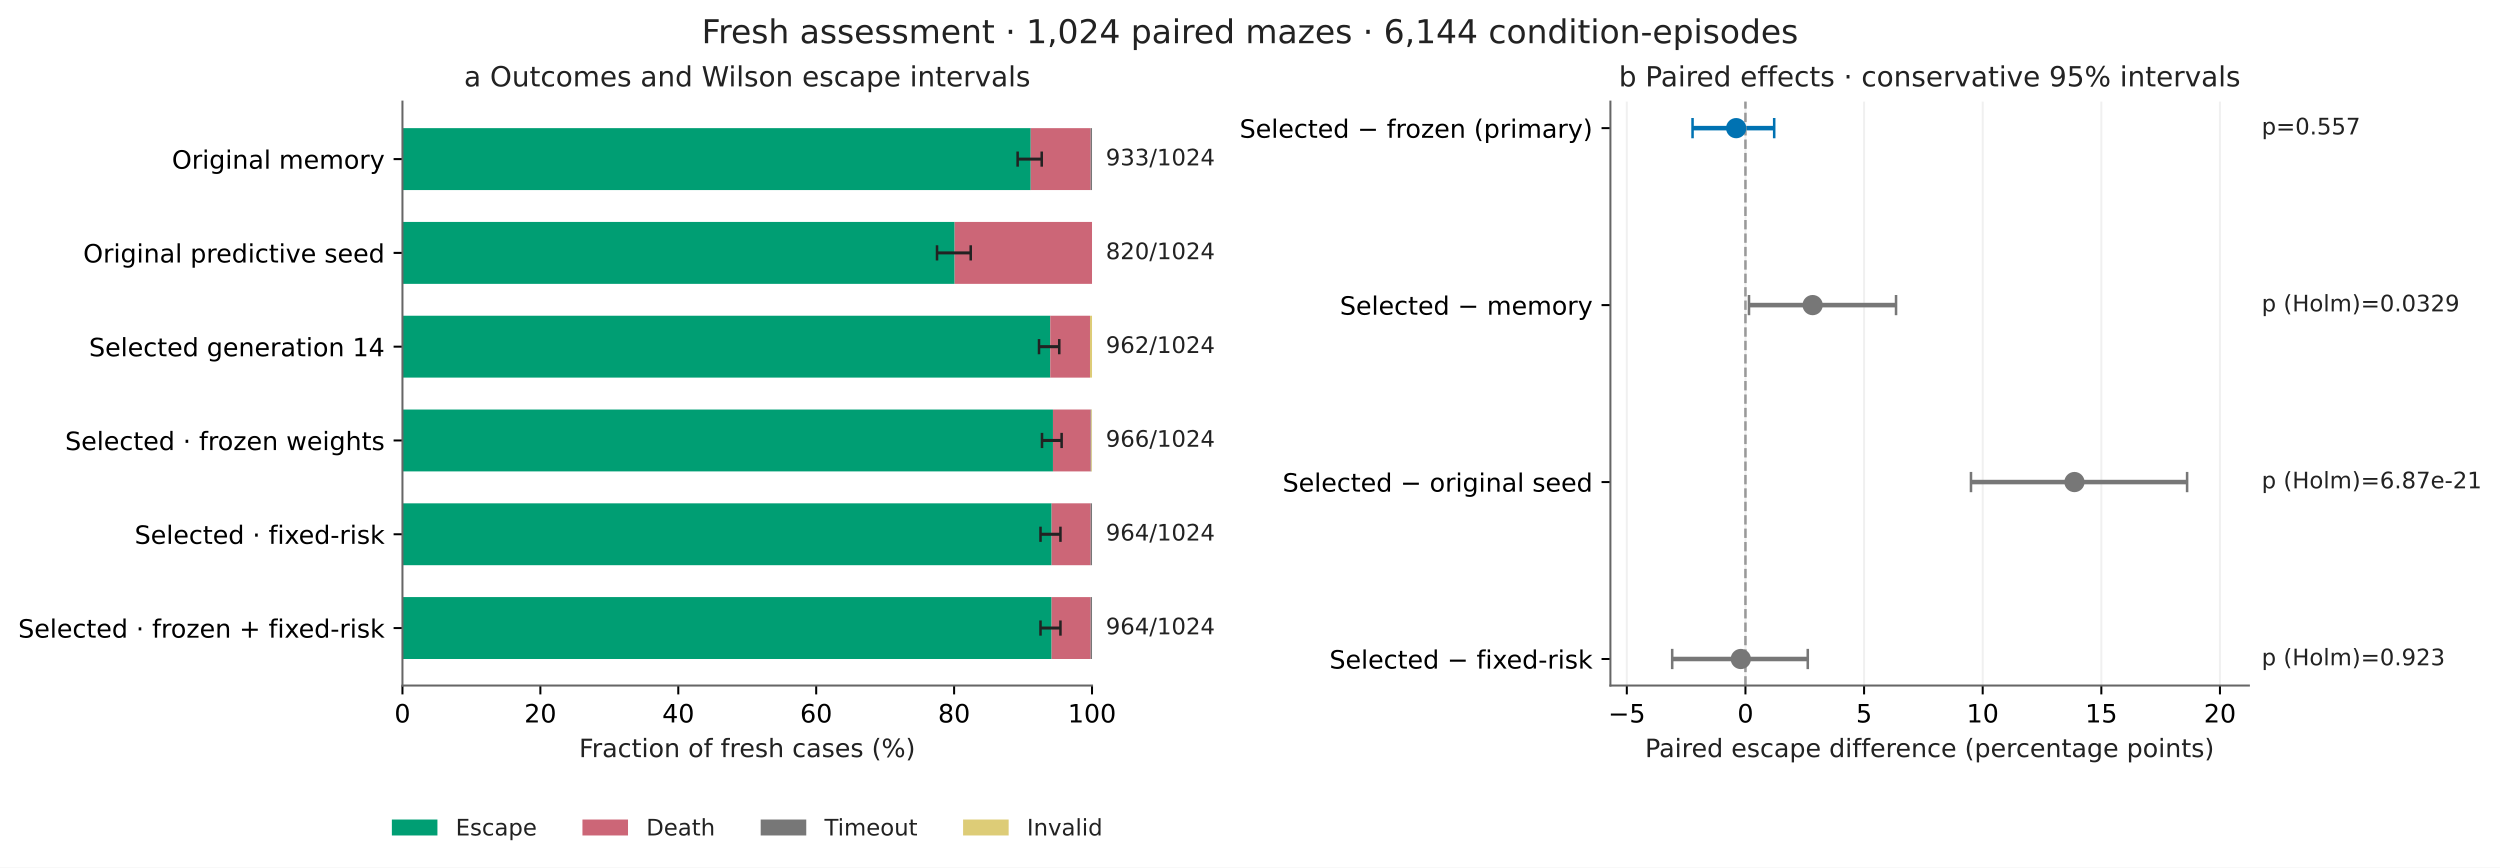
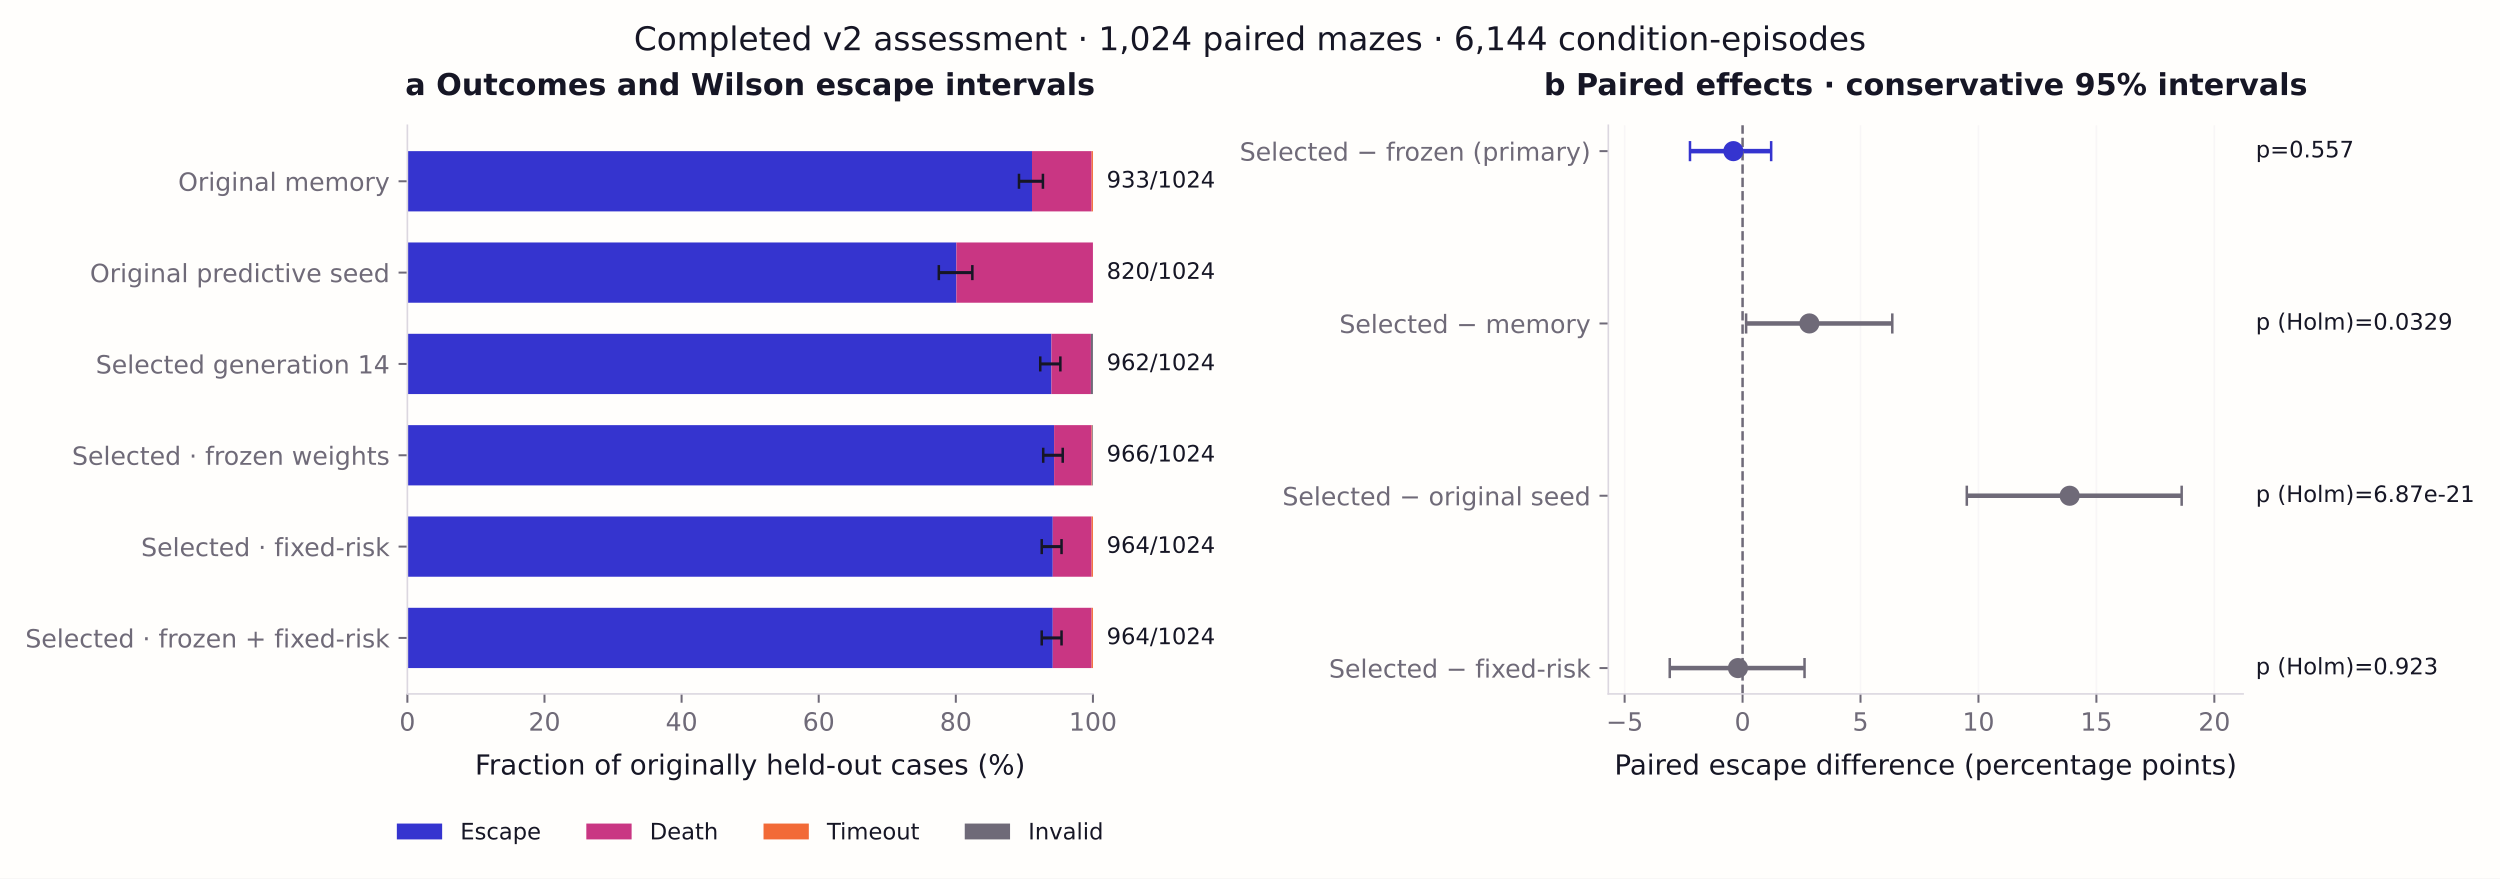
- <svg xmlns="http://www.w3.org/2000/svg" xmlns:xlink="http://www.w3.org/1999/xlink" width="987.632pt" height="342.729pt" viewBox="0 0 987.632 342.729" version="1.1">
+ <svg xmlns="http://www.w3.org/2000/svg" xmlns:xlink="http://www.w3.org/1999/xlink" width="993.392pt" height="349.097pt" viewBox="0 0 993.392 349.097" version="1.1">
  <defs>
    <style type="text/css">*{stroke-linejoin: round; stroke-linecap: butt}</style>
  </defs>
  <g id="figure_1">
    <g id="patch_1">
-       <path d="M 0 342.729 L 987.632 342.729 L 987.632 0 L 0 0 z " style="fill: #ffffff" />
+       <path d="M 0 349.097 L 993.392 349.097 L 993.392 0 L 0 0 z " style="fill: #fffefc" />
    </g>
    <g id="axes_1">
      <g id="patch_2">
-         <path d="M 158.991 270.824 L 431.404 270.824 L 431.404 40.14 L 158.991 40.14 z " style="fill: #ffffff" />
+         <path d="M 161.871 275.732 L 434.284 275.732 L 434.284 49.78 L 161.871 49.78 z " style="fill: #fffefc" />
      </g>
      <g id="patch_3">
-         <path d="M 158.991 50.626 L 407.196 50.626 L 407.196 75.08 L 158.991 75.08 z " clip-path="url(#p1b645deef9)" style="fill: #009e73" />
+         <path d="M 161.871 60.051 L 410.076 60.051 L 410.076 84.003 L 161.871 84.003 z " clip-path="url(#pec96917f5f)" style="fill: #3534cf" />
      </g>
      <g id="patch_4">
-         <path d="M 158.991 87.678 L 377.134 87.678 L 377.134 112.132 L 158.991 112.132 z " clip-path="url(#p1b645deef9)" style="fill: #009e73" />
+         <path d="M 161.871 96.342 L 380.014 96.342 L 380.014 120.295 L 161.871 120.295 z " clip-path="url(#pec96917f5f)" style="fill: #3534cf" />
      </g>
      <g id="patch_5">
-         <path d="M 158.991 124.729 L 414.911 124.729 L 414.911 149.183 L 158.991 149.183 z " clip-path="url(#p1b645deef9)" style="fill: #009e73" />
+         <path d="M 161.871 132.634 L 417.791 132.634 L 417.791 156.586 L 161.871 156.586 z " clip-path="url(#pec96917f5f)" style="fill: #3534cf" />
      </g>
      <g id="patch_6">
-         <path d="M 158.991 161.781 L 415.975 161.781 L 415.975 186.235 L 158.991 186.235 z " clip-path="url(#p1b645deef9)" style="fill: #009e73" />
+         <path d="M 161.871 168.926 L 418.855 168.926 L 418.855 192.878 L 161.871 192.878 z " clip-path="url(#pec96917f5f)" style="fill: #3534cf" />
      </g>
      <g id="patch_7">
-         <path d="M 158.991 198.833 L 415.443 198.833 L 415.443 223.287 L 158.991 223.287 z " clip-path="url(#p1b645deef9)" style="fill: #009e73" />
+         <path d="M 161.871 205.217 L 418.323 205.217 L 418.323 229.17 L 161.871 229.17 z " clip-path="url(#pec96917f5f)" style="fill: #3534cf" />
      </g>
      <g id="patch_8">
-         <path d="M 158.991 235.884 L 415.443 235.884 L 415.443 260.338 L 158.991 260.338 z " clip-path="url(#p1b645deef9)" style="fill: #009e73" />
+         <path d="M 161.871 241.509 L 418.323 241.509 L 418.323 265.461 L 161.871 265.461 z " clip-path="url(#pec96917f5f)" style="fill: #3534cf" />
      </g>
      <g id="patch_9">
-         <path d="M 407.196 50.626 L 430.872 50.626 L 430.872 75.08 L 407.196 75.08 z " clip-path="url(#p1b645deef9)" style="fill: #cc6677" />
+         <path d="M 410.076 60.051 L 433.752 60.051 L 433.752 84.003 L 410.076 84.003 z " clip-path="url(#pec96917f5f)" style="fill: #c93683" />
      </g>
      <g id="patch_10">
-         <path d="M 377.134 87.678 L 431.404 87.678 L 431.404 112.132 L 377.134 112.132 z " clip-path="url(#p1b645deef9)" style="fill: #cc6677" />
+         <path d="M 380.014 96.342 L 434.284 96.342 L 434.284 120.295 L 380.014 120.295 z " clip-path="url(#pec96917f5f)" style="fill: #c93683" />
      </g>
      <g id="patch_11">
-         <path d="M 414.911 124.729 L 430.606 124.729 L 430.606 149.183 L 414.911 149.183 z " clip-path="url(#p1b645deef9)" style="fill: #cc6677" />
+         <path d="M 417.791 132.634 L 433.486 132.634 L 433.486 156.586 L 417.791 156.586 z " clip-path="url(#pec96917f5f)" style="fill: #c93683" />
      </g>
      <g id="patch_12">
-         <path d="M 415.975 161.781 L 430.872 161.781 L 430.872 186.235 L 415.975 186.235 z " clip-path="url(#p1b645deef9)" style="fill: #cc6677" />
+         <path d="M 418.855 168.926 L 433.752 168.926 L 433.752 192.878 L 418.855 192.878 z " clip-path="url(#pec96917f5f)" style="fill: #c93683" />
      </g>
      <g id="patch_13">
-         <path d="M 415.443 198.833 L 430.872 198.833 L 430.872 223.287 L 415.443 223.287 z " clip-path="url(#p1b645deef9)" style="fill: #cc6677" />
+         <path d="M 418.323 205.217 L 433.752 205.217 L 433.752 229.17 L 418.323 229.17 z " clip-path="url(#pec96917f5f)" style="fill: #c93683" />
      </g>
      <g id="patch_14">
-         <path d="M 415.443 235.884 L 430.872 235.884 L 430.872 260.338 L 415.443 260.338 z " clip-path="url(#p1b645deef9)" style="fill: #cc6677" />
+         <path d="M 418.323 241.509 L 433.752 241.509 L 433.752 265.461 L 418.323 265.461 z " clip-path="url(#pec96917f5f)" style="fill: #c93683" />
      </g>
      <g id="patch_15">
-         <path d="M 430.872 50.626 L 431.404 50.626 L 431.404 75.08 L 430.872 75.08 z " clip-path="url(#p1b645deef9)" style="fill: #777777" />
+         <path d="M 433.752 60.051 L 434.284 60.051 L 434.284 84.003 L 433.752 84.003 z " clip-path="url(#pec96917f5f)" style="fill: #f26a37" />
      </g>
      <g id="patch_16">
-         <path d="M 431.404 87.678 L 431.404 87.678 L 431.404 112.132 L 431.404 112.132 z " clip-path="url(#p1b645deef9)" style="fill: #777777" />
+         <path d="M 434.284 96.342 L 434.284 96.342 L 434.284 120.295 L 434.284 120.295 z " clip-path="url(#pec96917f5f)" style="fill: #f26a37" />
      </g>
      <g id="patch_17">
-         <path d="M 430.606 124.729 L 430.606 124.729 L 430.606 149.183 L 430.606 149.183 z " clip-path="url(#p1b645deef9)" style="fill: #777777" />
+         <path d="M 433.486 132.634 L 433.486 132.634 L 433.486 156.586 L 433.486 156.586 z " clip-path="url(#pec96917f5f)" style="fill: #f26a37" />
      </g>
      <g id="patch_18">
-         <path d="M 430.872 161.781 L 431.138 161.781 L 431.138 186.235 L 430.872 186.235 z " clip-path="url(#p1b645deef9)" style="fill: #777777" />
+         <path d="M 433.752 168.926 L 434.018 168.926 L 434.018 192.878 L 433.752 192.878 z " clip-path="url(#pec96917f5f)" style="fill: #f26a37" />
      </g>
      <g id="patch_19">
-         <path d="M 430.872 198.833 L 431.404 198.833 L 431.404 223.287 L 430.872 223.287 z " clip-path="url(#p1b645deef9)" style="fill: #777777" />
+         <path d="M 433.752 205.217 L 434.284 205.217 L 434.284 229.17 L 433.752 229.17 z " clip-path="url(#pec96917f5f)" style="fill: #f26a37" />
      </g>
      <g id="patch_20">
-         <path d="M 430.872 235.884 L 431.404 235.884 L 431.404 260.338 L 430.872 260.338 z " clip-path="url(#p1b645deef9)" style="fill: #777777" />
+         <path d="M 433.752 241.509 L 434.284 241.509 L 434.284 265.461 L 433.752 265.461 z " clip-path="url(#pec96917f5f)" style="fill: #f26a37" />
      </g>
      <g id="patch_21">
-         <path d="M 431.404 50.626 L 431.404 50.626 L 431.404 75.08 L 431.404 75.08 z " clip-path="url(#p1b645deef9)" style="fill: #ddcc77" />
+         <path d="M 434.284 60.051 L 434.284 60.051 L 434.284 84.003 L 434.284 84.003 z " clip-path="url(#pec96917f5f)" style="fill: #6f6a78" />
      </g>
      <g id="patch_22">
-         <path d="M 431.404 87.678 L 431.404 87.678 L 431.404 112.132 L 431.404 112.132 z " clip-path="url(#p1b645deef9)" style="fill: #ddcc77" />
+         <path d="M 434.284 96.342 L 434.284 96.342 L 434.284 120.295 L 434.284 120.295 z " clip-path="url(#pec96917f5f)" style="fill: #6f6a78" />
      </g>
      <g id="patch_23">
-         <path d="M 430.606 124.729 L 431.404 124.729 L 431.404 149.183 L 430.606 149.183 z " clip-path="url(#p1b645deef9)" style="fill: #ddcc77" />
+         <path d="M 433.486 132.634 L 434.284 132.634 L 434.284 156.586 L 433.486 156.586 z " clip-path="url(#pec96917f5f)" style="fill: #6f6a78" />
      </g>
      <g id="patch_24">
-         <path d="M 431.138 161.781 L 431.404 161.781 L 431.404 186.235 L 431.138 186.235 z " clip-path="url(#p1b645deef9)" style="fill: #ddcc77" />
+         <path d="M 434.018 168.926 L 434.284 168.926 L 434.284 192.878 L 434.018 192.878 z " clip-path="url(#pec96917f5f)" style="fill: #6f6a78" />
      </g>
      <g id="patch_25">
-         <path d="M 431.404 198.833 L 431.404 198.833 L 431.404 223.287 L 431.404 223.287 z " clip-path="url(#p1b645deef9)" style="fill: #ddcc77" />
+         <path d="M 434.284 205.217 L 434.284 205.217 L 434.284 229.17 L 434.284 229.17 z " clip-path="url(#pec96917f5f)" style="fill: #6f6a78" />
      </g>
      <g id="patch_26">
-         <path d="M 431.404 235.884 L 431.404 235.884 L 431.404 260.338 L 431.404 260.338 z " clip-path="url(#p1b645deef9)" style="fill: #ddcc77" />
+         <path d="M 434.284 241.509 L 434.284 241.509 L 434.284 265.461 L 434.284 265.461 z " clip-path="url(#pec96917f5f)" style="fill: #6f6a78" />
      </g>
      <g id="matplotlib.axis_1">
        <g id="xtick_1">
          <g id="line2d_1">
            <defs>
-               <path id="m25c0fff1b2" d="M 0 0 L 0 3.5 " style="stroke: #000000; stroke-width: 0.8" />
+               <path id="m9706a7be92" d="M 0 0 L 0 3.5 " style="stroke: #6f6a78; stroke-width: 0.8" />
            </defs>
            <g>
-               <use xlink:href="#m25c0fff1b2" x="158.991" y="270.824" style="stroke: #000000; stroke-width: 0.8" />
+               <use xlink:href="#m9706a7be92" x="161.871" y="275.732" style="fill: #6f6a78; stroke: #6f6a78; stroke-width: 0.8" />
            </g>
          </g>
          <g id="text_1">
-             <text style="font-size: 10px; font-family: 'DejaVu Sans'; text-anchor: middle" x="158.991" y="285.422" transform="rotate(-0 158.9906 285.4224)">0</text>
+             <text style="font-size: 10px; font-family: 'DejaVu Sans'; text-anchor: middle; fill: #6f6a78" x="161.871" y="290.33" transform="rotate(-0 161.8706 290.3303)">0</text>
          </g>
        </g>
        <g id="xtick_2">
          <g id="line2d_2">
            <g>
-               <use xlink:href="#m25c0fff1b2" x="213.473" y="270.824" style="stroke: #000000; stroke-width: 0.8" />
+               <use xlink:href="#m9706a7be92" x="216.353" y="275.732" style="fill: #6f6a78; stroke: #6f6a78; stroke-width: 0.8" />
            </g>
          </g>
          <g id="text_2">
-             <text style="font-size: 10px; font-family: 'DejaVu Sans'; text-anchor: middle" x="213.473" y="285.422" transform="rotate(-0 213.4734 285.4224)">20</text>
+             <text style="font-size: 10px; font-family: 'DejaVu Sans'; text-anchor: middle; fill: #6f6a78" x="216.353" y="290.33" transform="rotate(-0 216.3534 290.3303)">20</text>
          </g>
        </g>
        <g id="xtick_3">
          <g id="line2d_3">
            <g>
-               <use xlink:href="#m25c0fff1b2" x="267.956" y="270.824" style="stroke: #000000; stroke-width: 0.8" />
+               <use xlink:href="#m9706a7be92" x="270.836" y="275.732" style="fill: #6f6a78; stroke: #6f6a78; stroke-width: 0.8" />
            </g>
          </g>
          <g id="text_3">
-             <text style="font-size: 10px; font-family: 'DejaVu Sans'; text-anchor: middle" x="267.956" y="285.422" transform="rotate(-0 267.9561 285.4224)">40</text>
+             <text style="font-size: 10px; font-family: 'DejaVu Sans'; text-anchor: middle; fill: #6f6a78" x="270.836" y="290.33" transform="rotate(-0 270.8361 290.3303)">40</text>
          </g>
        </g>
        <g id="xtick_4">
          <g id="line2d_4">
            <g>
-               <use xlink:href="#m25c0fff1b2" x="322.439" y="270.824" style="stroke: #000000; stroke-width: 0.8" />
+               <use xlink:href="#m9706a7be92" x="325.319" y="275.732" style="fill: #6f6a78; stroke: #6f6a78; stroke-width: 0.8" />
            </g>
          </g>
          <g id="text_4">
-             <text style="font-size: 10px; font-family: 'DejaVu Sans'; text-anchor: middle" x="322.439" y="285.422" transform="rotate(-0 322.4388 285.4224)">60</text>
+             <text style="font-size: 10px; font-family: 'DejaVu Sans'; text-anchor: middle; fill: #6f6a78" x="325.319" y="290.33" transform="rotate(-0 325.3188 290.3303)">60</text>
          </g>
        </g>
        <g id="xtick_5">
          <g id="line2d_5">
            <g>
-               <use xlink:href="#m25c0fff1b2" x="376.922" y="270.824" style="stroke: #000000; stroke-width: 0.8" />
+               <use xlink:href="#m9706a7be92" x="379.802" y="275.732" style="fill: #6f6a78; stroke: #6f6a78; stroke-width: 0.8" />
            </g>
          </g>
          <g id="text_5">
-             <text style="font-size: 10px; font-family: 'DejaVu Sans'; text-anchor: middle" x="376.922" y="285.422" transform="rotate(-0 376.9216 285.4224)">80</text>
+             <text style="font-size: 10px; font-family: 'DejaVu Sans'; text-anchor: middle; fill: #6f6a78" x="379.802" y="290.33" transform="rotate(-0 379.8016 290.3303)">80</text>
          </g>
        </g>
        <g id="xtick_6">
          <g id="line2d_6">
            <g>
-               <use xlink:href="#m25c0fff1b2" x="431.404" y="270.824" style="stroke: #000000; stroke-width: 0.8" />
+               <use xlink:href="#m9706a7be92" x="434.284" y="275.732" style="fill: #6f6a78; stroke: #6f6a78; stroke-width: 0.8" />
            </g>
          </g>
          <g id="text_6">
-             <text style="font-size: 10px; font-family: 'DejaVu Sans'; text-anchor: middle" x="431.404" y="285.422" transform="rotate(-0 431.4043 285.4224)">100</text>
+             <text style="font-size: 10px; font-family: 'DejaVu Sans'; text-anchor: middle; fill: #6f6a78" x="434.284" y="290.33" transform="rotate(-0 434.2843 290.3303)">100</text>
          </g>
        </g>
        <g id="text_7">
-           <text style="font-size: 10px; font-family: 'DejaVu Sans'; text-anchor: middle; fill: #222222" x="295.197" y="299.1" transform="rotate(-0 295.1975 299.1005)">Fraction of fresh cases (%)</text>
+           <text style="font-size: 11px; font-family: 'DejaVu Sans'; text-anchor: middle; fill: #161625" x="298.077" y="307.768" transform="rotate(-0 298.0775 307.7683)">Fraction of originally held-out cases (%)</text>
        </g>
      </g>
      <g id="matplotlib.axis_2">
        <g id="ytick_1">
          <g id="line2d_7">
            <defs>
-               <path id="mff18db6636" d="M 0 0 L -3.5 0 " style="stroke: #000000; stroke-width: 0.8" />
+               <path id="m04c4370693" d="M 0 0 L -3.5 0 " style="stroke: #6f6a78; stroke-width: 0.8" />
            </defs>
            <g>
-               <use xlink:href="#mff18db6636" x="158.991" y="62.853" style="stroke: #000000; stroke-width: 0.8" />
+               <use xlink:href="#m04c4370693" x="161.871" y="72.027" style="fill: #6f6a78; stroke: #6f6a78; stroke-width: 0.8" />
            </g>
          </g>
          <g id="text_8">
-             <text style="font-size: 10px; font-family: 'DejaVu Sans'; text-anchor: end" x="151.991" y="66.652" transform="rotate(-0 151.9906 66.65221)">Original memory</text>
+             <text style="font-size: 10px; font-family: 'DejaVu Sans'; text-anchor: end; fill: #6f6a78" x="154.871" y="75.826" transform="rotate(-0 154.8706 75.82616)">Original memory</text>
          </g>
        </g>
        <g id="ytick_2">
          <g id="line2d_8">
            <g>
-               <use xlink:href="#mff18db6636" x="158.991" y="99.905" style="stroke: #000000; stroke-width: 0.8" />
+               <use xlink:href="#m04c4370693" x="161.871" y="108.319" style="fill: #6f6a78; stroke: #6f6a78; stroke-width: 0.8" />
            </g>
          </g>
          <g id="text_9">
-             <text style="font-size: 10px; font-family: 'DejaVu Sans'; text-anchor: end" x="151.991" y="103.704" transform="rotate(-0 151.9906 103.7039)">Original predictive seed</text>
+             <text style="font-size: 10px; font-family: 'DejaVu Sans'; text-anchor: end; fill: #6f6a78" x="154.871" y="112.118" transform="rotate(-0 154.8706 112.1178)">Original predictive seed</text>
          </g>
        </g>
        <g id="ytick_3">
          <g id="line2d_9">
            <g>
-               <use xlink:href="#mff18db6636" x="158.991" y="136.956" style="stroke: #000000; stroke-width: 0.8" />
+               <use xlink:href="#m04c4370693" x="161.871" y="144.61" style="fill: #6f6a78; stroke: #6f6a78; stroke-width: 0.8" />
            </g>
          </g>
          <g id="text_10">
-             <text style="font-size: 10px; font-family: 'DejaVu Sans'; text-anchor: end" x="151.991" y="140.756" transform="rotate(-0 151.9906 140.7555)">Selected generation 14</text>
+             <text style="font-size: 10px; font-family: 'DejaVu Sans'; text-anchor: end; fill: #6f6a78" x="154.871" y="148.409" transform="rotate(-0 154.8706 148.4094)">Selected generation 14</text>
          </g>
        </g>
        <g id="ytick_4">
          <g id="line2d_10">
            <g>
-               <use xlink:href="#mff18db6636" x="158.991" y="174.008" style="stroke: #000000; stroke-width: 0.8" />
+               <use xlink:href="#m04c4370693" x="161.871" y="180.902" style="fill: #6f6a78; stroke: #6f6a78; stroke-width: 0.8" />
            </g>
          </g>
          <g id="text_11">
-             <text style="font-size: 10px; font-family: 'DejaVu Sans'; text-anchor: end" x="151.991" y="177.807" transform="rotate(-0 151.9906 177.8072)">Selected · frozen weights</text>
+             <text style="font-size: 10px; font-family: 'DejaVu Sans'; text-anchor: end; fill: #6f6a78" x="154.871" y="184.701" transform="rotate(-0 154.8706 184.7011)">Selected · frozen weights</text>
          </g>
        </g>
        <g id="ytick_5">
          <g id="line2d_11">
            <g>
-               <use xlink:href="#mff18db6636" x="158.991" y="211.06" style="stroke: #000000; stroke-width: 0.8" />
+               <use xlink:href="#m04c4370693" x="161.871" y="217.193" style="fill: #6f6a78; stroke: #6f6a78; stroke-width: 0.8" />
            </g>
          </g>
          <g id="text_12">
-             <text style="font-size: 10px; font-family: 'DejaVu Sans'; text-anchor: end" x="151.991" y="214.859" transform="rotate(-0 151.9906 214.8588)">Selected · fixed-risk</text>
+             <text style="font-size: 10px; font-family: 'DejaVu Sans'; text-anchor: end; fill: #6f6a78" x="154.871" y="220.993" transform="rotate(-0 154.8706 220.9927)">Selected · fixed-risk</text>
          </g>
        </g>
        <g id="ytick_6">
          <g id="line2d_12">
            <g>
-               <use xlink:href="#mff18db6636" x="158.991" y="248.111" style="stroke: #000000; stroke-width: 0.8" />
+               <use xlink:href="#m04c4370693" x="161.871" y="253.485" style="fill: #6f6a78; stroke: #6f6a78; stroke-width: 0.8" />
            </g>
          </g>
          <g id="text_13">
-             <text style="font-size: 10px; font-family: 'DejaVu Sans'; text-anchor: end" x="151.991" y="251.91" transform="rotate(-0 151.9906 251.9105)">Selected · frozen + fixed-risk</text>
+             <text style="font-size: 10px; font-family: 'DejaVu Sans'; text-anchor: end; fill: #6f6a78" x="154.871" y="257.284" transform="rotate(-0 154.8706 257.2843)">Selected · frozen + fixed-risk</text>
          </g>
        </g>
      </g>
      <g id="LineCollection_1">
-         <path d="M 402.02 62.853 L 411.534 62.853 " clip-path="url(#p1b645deef9)" style="fill: none; stroke: #222222; stroke-width: 1.2" />
+         <path d="M 404.9 72.027 L 414.414 72.027 " clip-path="url(#pec96917f5f)" style="fill: none; stroke: #161625; stroke-width: 1.2" />
      </g>
      <g id="line2d_13">
        <defs>
-           <path id="mb28cbbd46f" d="M 0 3 L 0 -3 " style="stroke: #222222" />
+           <path id="me1aec43515" d="M 0 3 L 0 -3 " style="stroke: #161625" />
        </defs>
-         <g clip-path="url(#p1b645deef9)">
-           <use xlink:href="#mb28cbbd46f" x="402.02" y="62.853" style="fill: #1f77b4; stroke: #222222" />
+         <g clip-path="url(#pec96917f5f)">
+           <use xlink:href="#me1aec43515" x="404.9" y="72.027" style="fill: #1f77b4; stroke: #161625" />
        </g>
      </g>
      <g id="line2d_14">
-         <g clip-path="url(#p1b645deef9)">
-           <use xlink:href="#mb28cbbd46f" x="411.534" y="62.853" style="fill: #1f77b4; stroke: #222222" />
+         <g clip-path="url(#pec96917f5f)">
+           <use xlink:href="#me1aec43515" x="414.414" y="72.027" style="fill: #1f77b4; stroke: #161625" />
        </g>
      </g>
      <g id="LineCollection_2">
-         <path d="M 370.169 99.905 L 383.487 99.905 " clip-path="url(#p1b645deef9)" style="fill: none; stroke: #222222; stroke-width: 1.2" />
+         <path d="M 373.049 108.319 L 386.367 108.319 " clip-path="url(#pec96917f5f)" style="fill: none; stroke: #161625; stroke-width: 1.2" />
      </g>
      <g id="line2d_15">
-         <g clip-path="url(#p1b645deef9)">
-           <use xlink:href="#mb28cbbd46f" x="370.169" y="99.905" style="fill: #1f77b4; stroke: #222222" />
+         <g clip-path="url(#pec96917f5f)">
+           <use xlink:href="#me1aec43515" x="373.049" y="108.319" style="fill: #1f77b4; stroke: #161625" />
        </g>
      </g>
      <g id="line2d_16">
-         <g clip-path="url(#p1b645deef9)">
-           <use xlink:href="#mb28cbbd46f" x="383.487" y="99.905" style="fill: #1f77b4; stroke: #222222" />
+         <g clip-path="url(#pec96917f5f)">
+           <use xlink:href="#me1aec43515" x="386.367" y="108.319" style="fill: #1f77b4; stroke: #161625" />
        </g>
      </g>
      <g id="LineCollection_3">
-         <path d="M 410.466 136.956 L 418.46 136.956 " clip-path="url(#p1b645deef9)" style="fill: none; stroke: #222222; stroke-width: 1.2" />
+         <path d="M 413.346 144.61 L 421.34 144.61 " clip-path="url(#pec96917f5f)" style="fill: none; stroke: #161625; stroke-width: 1.2" />
      </g>
      <g id="line2d_17">
-         <g clip-path="url(#p1b645deef9)">
-           <use xlink:href="#mb28cbbd46f" x="410.466" y="136.956" style="fill: #1f77b4; stroke: #222222" />
+         <g clip-path="url(#pec96917f5f)">
+           <use xlink:href="#me1aec43515" x="413.346" y="144.61" style="fill: #1f77b4; stroke: #161625" />
        </g>
      </g>
      <g id="line2d_18">
-         <g clip-path="url(#p1b645deef9)">
-           <use xlink:href="#mb28cbbd46f" x="418.46" y="136.956" style="fill: #1f77b4; stroke: #222222" />
+         <g clip-path="url(#pec96917f5f)">
+           <use xlink:href="#me1aec43515" x="421.34" y="144.61" style="fill: #1f77b4; stroke: #161625" />
        </g>
      </g>
      <g id="LineCollection_4">
-         <path d="M 411.647 174.008 L 419.399 174.008 " clip-path="url(#p1b645deef9)" style="fill: none; stroke: #222222; stroke-width: 1.2" />
+         <path d="M 414.527 180.902 L 422.279 180.902 " clip-path="url(#pec96917f5f)" style="fill: none; stroke: #161625; stroke-width: 1.2" />
      </g>
      <g id="line2d_19">
-         <g clip-path="url(#p1b645deef9)">
-           <use xlink:href="#mb28cbbd46f" x="411.647" y="174.008" style="fill: #1f77b4; stroke: #222222" />
+         <g clip-path="url(#pec96917f5f)">
+           <use xlink:href="#me1aec43515" x="414.527" y="180.902" style="fill: #1f77b4; stroke: #161625" />
        </g>
      </g>
      <g id="line2d_20">
-         <g clip-path="url(#p1b645deef9)">
-           <use xlink:href="#mb28cbbd46f" x="419.399" y="174.008" style="fill: #1f77b4; stroke: #222222" />
+         <g clip-path="url(#pec96917f5f)">
+           <use xlink:href="#me1aec43515" x="422.279" y="180.902" style="fill: #1f77b4; stroke: #161625" />
        </g>
      </g>
      <g id="LineCollection_5">
-         <path d="M 411.056 211.06 L 418.93 211.06 " clip-path="url(#p1b645deef9)" style="fill: none; stroke: #222222; stroke-width: 1.2" />
+         <path d="M 413.936 217.193 L 421.81 217.193 " clip-path="url(#pec96917f5f)" style="fill: none; stroke: #161625; stroke-width: 1.2" />
      </g>
      <g id="line2d_21">
-         <g clip-path="url(#p1b645deef9)">
-           <use xlink:href="#mb28cbbd46f" x="411.056" y="211.06" style="fill: #1f77b4; stroke: #222222" />
+         <g clip-path="url(#pec96917f5f)">
+           <use xlink:href="#me1aec43515" x="413.936" y="217.193" style="fill: #1f77b4; stroke: #161625" />
        </g>
      </g>
      <g id="line2d_22">
-         <g clip-path="url(#p1b645deef9)">
-           <use xlink:href="#mb28cbbd46f" x="418.93" y="211.06" style="fill: #1f77b4; stroke: #222222" />
+         <g clip-path="url(#pec96917f5f)">
+           <use xlink:href="#me1aec43515" x="421.81" y="217.193" style="fill: #1f77b4; stroke: #161625" />
        </g>
      </g>
      <g id="LineCollection_6">
-         <path d="M 411.056 248.111 L 418.93 248.111 " clip-path="url(#p1b645deef9)" style="fill: none; stroke: #222222; stroke-width: 1.2" />
+         <path d="M 413.936 253.485 L 421.81 253.485 " clip-path="url(#pec96917f5f)" style="fill: none; stroke: #161625; stroke-width: 1.2" />
      </g>
      <g id="line2d_23">
-         <g clip-path="url(#p1b645deef9)">
-           <use xlink:href="#mb28cbbd46f" x="411.056" y="248.111" style="fill: #1f77b4; stroke: #222222" />
+         <g clip-path="url(#pec96917f5f)">
+           <use xlink:href="#me1aec43515" x="413.936" y="253.485" style="fill: #1f77b4; stroke: #161625" />
        </g>
      </g>
      <g id="line2d_24">
-         <g clip-path="url(#p1b645deef9)">
-           <use xlink:href="#mb28cbbd46f" x="418.93" y="248.111" style="fill: #1f77b4; stroke: #222222" />
+         <g clip-path="url(#pec96917f5f)">
+           <use xlink:href="#me1aec43515" x="421.81" y="253.485" style="fill: #1f77b4; stroke: #161625" />
        </g>
      </g>
      <g id="patch_27">
-         <path d="M 158.991 270.824 L 158.991 40.14 " style="fill: none; stroke: #666666; stroke-width: 0.8; stroke-linejoin: miter; stroke-linecap: square" />
+         <path d="M 161.871 275.732 L 161.871 49.78 " style="fill: none; stroke: #dcd7e0; stroke-width: 0.65; stroke-linejoin: miter; stroke-linecap: square" />
      </g>
      <g id="patch_28">
-         <path d="M 158.991 270.824 L 431.404 270.824 " style="fill: none; stroke: #666666; stroke-width: 0.8; stroke-linejoin: miter; stroke-linecap: square" />
+         <path d="M 161.871 275.732 L 434.284 275.732 " style="fill: none; stroke: #dcd7e0; stroke-width: 0.65; stroke-linejoin: miter; stroke-linecap: square" />
      </g>
      <g id="text_14">
-         <text style="font-size: 9px; font-family: 'DejaVu Sans'; text-anchor: start; fill: #222222" x="436.853" y="65.336" transform="rotate(-0 436.8526 65.33643)">933/1024</text>
+         <text style="font-size: 9px; font-family: 'DejaVu Sans'; text-anchor: start; fill: #161625" x="439.733" y="74.51" transform="rotate(-0 439.7326 74.51038)">933/1024</text>
      </g>
      <g id="text_15">
-         <text style="font-size: 9px; font-family: 'DejaVu Sans'; text-anchor: start; fill: #222222" x="436.853" y="102.388" transform="rotate(-0 436.8526 102.3881)">820/1024</text>
+         <text style="font-size: 9px; font-family: 'DejaVu Sans'; text-anchor: start; fill: #161625" x="439.733" y="110.802" transform="rotate(-0 439.7326 110.802)">820/1024</text>
      </g>
      <g id="text_16">
-         <text style="font-size: 9px; font-family: 'DejaVu Sans'; text-anchor: start; fill: #222222" x="436.853" y="139.44" transform="rotate(-0 436.8526 139.4397)">962/1024</text>
+         <text style="font-size: 9px; font-family: 'DejaVu Sans'; text-anchor: start; fill: #161625" x="439.733" y="147.094" transform="rotate(-0 439.7326 147.0936)">962/1024</text>
      </g>
      <g id="text_17">
-         <text style="font-size: 9px; font-family: 'DejaVu Sans'; text-anchor: start; fill: #222222" x="436.853" y="176.491" transform="rotate(-0 436.8526 176.4914)">966/1024</text>
+         <text style="font-size: 9px; font-family: 'DejaVu Sans'; text-anchor: start; fill: #161625" x="439.733" y="183.385" transform="rotate(-0 439.7326 183.3853)">966/1024</text>
      </g>
      <g id="text_18">
-         <text style="font-size: 9px; font-family: 'DejaVu Sans'; text-anchor: start; fill: #222222" x="436.853" y="213.543" transform="rotate(-0 436.8526 213.543)">964/1024</text>
+         <text style="font-size: 9px; font-family: 'DejaVu Sans'; text-anchor: start; fill: #161625" x="439.733" y="219.677" transform="rotate(-0 439.7326 219.6769)">964/1024</text>
      </g>
      <g id="text_19">
-         <text style="font-size: 9px; font-family: 'DejaVu Sans'; text-anchor: start; fill: #222222" x="436.853" y="250.595" transform="rotate(-0 436.8526 250.5947)">964/1024</text>
+         <text style="font-size: 9px; font-family: 'DejaVu Sans'; text-anchor: start; fill: #161625" x="439.733" y="255.969" transform="rotate(-0 439.7326 255.9685)">964/1024</text>
      </g>
      <g id="text_20">
-         <text style="font-size: 11px; font-family: 'DejaVu Sans'; text-anchor: middle; fill: #222222" x="295.197" y="34.14" transform="rotate(-0 295.1975 34.14032)">a  Outcomes and Wilson escape intervals</text>
+         <text style="font-weight: 700; font-size: 12px; font-family: 'DejaVu Sans'; text-anchor: middle; fill: #161625" x="298.077" y="37.78" transform="rotate(-0 298.0775 37.78017)">a  Outcomes and Wilson escape intervals</text>
      </g>
      <g id="legend_1">
        <g id="patch_29">
-           <path d="M 154.807 330.057 L 172.807 330.057 L 172.807 323.757 L 154.807 323.757 z " style="fill: #009e73" />
+           <path d="M 157.687 333.546 L 175.687 333.546 L 175.687 327.246 L 157.687 327.246 z " style="fill: #3534cf" />
        </g>
        <g id="text_21">
-           <text style="font-size: 9px; font-family: 'DejaVu Sans'; text-anchor: start; fill: #222222" x="180.007" y="330.057" transform="rotate(-0 180.0073 330.0573)">Escape</text>
+           <text style="font-size: 9px; font-family: 'DejaVu Sans'; text-anchor: start; fill: #161625" x="182.887" y="333.546" transform="rotate(-0 182.8873 333.5457)">Escape</text>
        </g>
        <g id="patch_30">
-           <path d="M 230.098 330.057 L 248.098 330.057 L 248.098 323.757 L 230.098 323.757 z " style="fill: #cc6677" />
+           <path d="M 232.978 333.546 L 250.978 333.546 L 250.978 327.246 L 232.978 327.246 z " style="fill: #c93683" />
        </g>
        <g id="text_22">
-           <text style="font-size: 9px; font-family: 'DejaVu Sans'; text-anchor: start; fill: #222222" x="255.298" y="330.057" transform="rotate(-0 255.2979 330.0573)">Death</text>
+           <text style="font-size: 9px; font-family: 'DejaVu Sans'; text-anchor: start; fill: #161625" x="258.178" y="333.546" transform="rotate(-0 258.1779 333.5457)">Death</text>
        </g>
        <g id="patch_31">
-           <path d="M 300.513 330.057 L 318.513 330.057 L 318.513 323.757 L 300.513 323.757 z " style="fill: #777777" />
+           <path d="M 303.393 333.546 L 321.393 333.546 L 321.393 327.246 L 303.393 327.246 z " style="fill: #f26a37" />
        </g>
        <g id="text_23">
-           <text style="font-size: 9px; font-family: 'DejaVu Sans'; text-anchor: start; fill: #222222" x="325.713" y="330.057" transform="rotate(-0 325.7131 330.0573)">Timeout</text>
+           <text style="font-size: 9px; font-family: 'DejaVu Sans'; text-anchor: start; fill: #161625" x="328.593" y="333.546" transform="rotate(-0 328.5931 333.5457)">Timeout</text>
        </g>
        <g id="patch_32">
-           <path d="M 380.472 330.057 L 398.472 330.057 L 398.472 323.757 L 380.472 323.757 z " style="fill: #ddcc77" />
+           <path d="M 383.352 333.546 L 401.352 333.546 L 401.352 327.246 L 383.352 327.246 z " style="fill: #6f6a78" />
        </g>
        <g id="text_24">
-           <text style="font-size: 9px; font-family: 'DejaVu Sans'; text-anchor: start; fill: #222222" x="405.672" y="330.057" transform="rotate(-0 405.6725 330.0573)">Invalid</text>
+           <text style="font-size: 9px; font-family: 'DejaVu Sans'; text-anchor: start; fill: #161625" x="408.552" y="333.546" transform="rotate(-0 408.5525 333.5457)">Invalid</text>
        </g>
      </g>
    </g>
    <g id="axes_2">
      <g id="patch_33">
-         <path d="M 636.195 270.824 L 888.43 270.824 L 888.43 40.14 L 636.195 40.14 z " style="fill: #ffffff" />
+         <path d="M 639.075 275.732 L 891.31 275.732 L 891.31 49.78 L 639.075 49.78 z " style="fill: #fffefc" />
      </g>
      <g id="matplotlib.axis_3">
        <g id="xtick_7">
          <g id="line2d_25">
-             <path d="M 642.679 270.824 L 642.679 40.14 " clip-path="url(#p52a274d012)" style="fill: none; stroke: #b0b0b0; stroke-opacity: 0.18; stroke-width: 0.8; stroke-linecap: square" />
+             <path d="M 645.559 275.732 L 645.559 49.78 " clip-path="url(#p045590ad7e)" style="fill: none; stroke: #dcd7e0; stroke-opacity: 0.18; stroke-width: 0.65; stroke-linecap: square" />
          </g>
          <g id="line2d_26">
            <g>
-               <use xlink:href="#m25c0fff1b2" x="642.679" y="270.824" style="stroke: #000000; stroke-width: 0.8" />
+               <use xlink:href="#m9706a7be92" x="645.559" y="275.732" style="fill: #6f6a78; stroke: #6f6a78; stroke-width: 0.8" />
            </g>
          </g>
          <g id="text_25">
-             <text style="font-size: 10px; font-family: 'DejaVu Sans'; text-anchor: middle" x="642.679" y="285.422" transform="rotate(-0 642.6795 285.4224)">−5</text>
+             <text style="font-size: 10px; font-family: 'DejaVu Sans'; text-anchor: middle; fill: #6f6a78" x="645.559" y="290.33" transform="rotate(-0 645.5595 290.3303)">−5</text>
          </g>
        </g>
        <g id="xtick_8">
          <g id="line2d_27">
-             <path d="M 689.543 270.824 L 689.543 40.14 " clip-path="url(#p52a274d012)" style="fill: none; stroke: #b0b0b0; stroke-opacity: 0.18; stroke-width: 0.8; stroke-linecap: square" />
+             <path d="M 692.423 275.732 L 692.423 49.78 " clip-path="url(#p045590ad7e)" style="fill: none; stroke: #dcd7e0; stroke-opacity: 0.18; stroke-width: 0.65; stroke-linecap: square" />
          </g>
          <g id="line2d_28">
            <g>
-               <use xlink:href="#m25c0fff1b2" x="689.543" y="270.824" style="stroke: #000000; stroke-width: 0.8" />
+               <use xlink:href="#m9706a7be92" x="692.423" y="275.732" style="fill: #6f6a78; stroke: #6f6a78; stroke-width: 0.8" />
            </g>
          </g>
          <g id="text_26">
-             <text style="font-size: 10px; font-family: 'DejaVu Sans'; text-anchor: middle" x="689.543" y="285.422" transform="rotate(-0 689.5434 285.4224)">0</text>
+             <text style="font-size: 10px; font-family: 'DejaVu Sans'; text-anchor: middle; fill: #6f6a78" x="692.423" y="290.33" transform="rotate(-0 692.4234 290.3303)">0</text>
          </g>
        </g>
        <g id="xtick_9">
          <g id="line2d_29">
-             <path d="M 736.407 270.824 L 736.407 40.14 " clip-path="url(#p52a274d012)" style="fill: none; stroke: #b0b0b0; stroke-opacity: 0.18; stroke-width: 0.8; stroke-linecap: square" />
+             <path d="M 739.287 275.732 L 739.287 49.78 " clip-path="url(#p045590ad7e)" style="fill: none; stroke: #dcd7e0; stroke-opacity: 0.18; stroke-width: 0.65; stroke-linecap: square" />
          </g>
          <g id="line2d_30">
            <g>
-               <use xlink:href="#m25c0fff1b2" x="736.407" y="270.824" style="stroke: #000000; stroke-width: 0.8" />
+               <use xlink:href="#m9706a7be92" x="739.287" y="275.732" style="fill: #6f6a78; stroke: #6f6a78; stroke-width: 0.8" />
            </g>
          </g>
          <g id="text_27">
-             <text style="font-size: 10px; font-family: 'DejaVu Sans'; text-anchor: middle" x="736.407" y="285.422" transform="rotate(-0 736.4074 285.4224)">5</text>
+             <text style="font-size: 10px; font-family: 'DejaVu Sans'; text-anchor: middle; fill: #6f6a78" x="739.287" y="290.33" transform="rotate(-0 739.2874 290.3303)">5</text>
          </g>
        </g>
        <g id="xtick_10">
          <g id="line2d_31">
-             <path d="M 783.271 270.824 L 783.271 40.14 " clip-path="url(#p52a274d012)" style="fill: none; stroke: #b0b0b0; stroke-opacity: 0.18; stroke-width: 0.8; stroke-linecap: square" />
+             <path d="M 786.151 275.732 L 786.151 49.78 " clip-path="url(#p045590ad7e)" style="fill: none; stroke: #dcd7e0; stroke-opacity: 0.18; stroke-width: 0.65; stroke-linecap: square" />
          </g>
          <g id="line2d_32">
            <g>
-               <use xlink:href="#m25c0fff1b2" x="783.271" y="270.824" style="stroke: #000000; stroke-width: 0.8" />
+               <use xlink:href="#m9706a7be92" x="786.151" y="275.732" style="fill: #6f6a78; stroke: #6f6a78; stroke-width: 0.8" />
            </g>
          </g>
          <g id="text_28">
-             <text style="font-size: 10px; font-family: 'DejaVu Sans'; text-anchor: middle" x="783.271" y="285.422" transform="rotate(-0 783.2713 285.4224)">10</text>
+             <text style="font-size: 10px; font-family: 'DejaVu Sans'; text-anchor: middle; fill: #6f6a78" x="786.151" y="290.33" transform="rotate(-0 786.1513 290.3303)">10</text>
          </g>
        </g>
        <g id="xtick_11">
          <g id="line2d_33">
-             <path d="M 830.135 270.824 L 830.135 40.14 " clip-path="url(#p52a274d012)" style="fill: none; stroke: #b0b0b0; stroke-opacity: 0.18; stroke-width: 0.8; stroke-linecap: square" />
+             <path d="M 833.015 275.732 L 833.015 49.78 " clip-path="url(#p045590ad7e)" style="fill: none; stroke: #dcd7e0; stroke-opacity: 0.18; stroke-width: 0.65; stroke-linecap: square" />
          </g>
          <g id="line2d_34">
            <g>
-               <use xlink:href="#m25c0fff1b2" x="830.135" y="270.824" style="stroke: #000000; stroke-width: 0.8" />
+               <use xlink:href="#m9706a7be92" x="833.015" y="275.732" style="fill: #6f6a78; stroke: #6f6a78; stroke-width: 0.8" />
            </g>
          </g>
          <g id="text_29">
-             <text style="font-size: 10px; font-family: 'DejaVu Sans'; text-anchor: middle" x="830.135" y="285.422" transform="rotate(-0 830.1353 285.4224)">15</text>
+             <text style="font-size: 10px; font-family: 'DejaVu Sans'; text-anchor: middle; fill: #6f6a78" x="833.015" y="290.33" transform="rotate(-0 833.0153 290.3303)">15</text>
          </g>
        </g>
        <g id="xtick_12">
          <g id="line2d_35">
-             <path d="M 876.999 270.824 L 876.999 40.14 " clip-path="url(#p52a274d012)" style="fill: none; stroke: #b0b0b0; stroke-opacity: 0.18; stroke-width: 0.8; stroke-linecap: square" />
+             <path d="M 879.879 275.732 L 879.879 49.78 " clip-path="url(#p045590ad7e)" style="fill: none; stroke: #dcd7e0; stroke-opacity: 0.18; stroke-width: 0.65; stroke-linecap: square" />
          </g>
          <g id="line2d_36">
            <g>
-               <use xlink:href="#m25c0fff1b2" x="876.999" y="270.824" style="stroke: #000000; stroke-width: 0.8" />
+               <use xlink:href="#m9706a7be92" x="879.879" y="275.732" style="fill: #6f6a78; stroke: #6f6a78; stroke-width: 0.8" />
            </g>
          </g>
          <g id="text_30">
-             <text style="font-size: 10px; font-family: 'DejaVu Sans'; text-anchor: middle" x="876.999" y="285.422" transform="rotate(-0 876.9992 285.4224)">20</text>
+             <text style="font-size: 10px; font-family: 'DejaVu Sans'; text-anchor: middle; fill: #6f6a78" x="879.879" y="290.33" transform="rotate(-0 879.8792 290.3303)">20</text>
          </g>
        </g>
        <g id="text_31">
-           <text style="font-size: 10px; font-family: 'DejaVu Sans'; text-anchor: middle; fill: #222222" x="762.313" y="299.1" transform="rotate(-0 762.3129 299.1005)">Paired escape difference (percentage points)</text>
+           <text style="font-size: 11px; font-family: 'DejaVu Sans'; text-anchor: middle; fill: #161625" x="765.193" y="307.768" transform="rotate(-0 765.1929 307.7683)">Paired escape difference (percentage points)</text>
        </g>
      </g>
      <g id="matplotlib.axis_4">
        <g id="ytick_7">
          <g id="line2d_37">
            <g>
-               <use xlink:href="#mff18db6636" x="636.195" y="50.626" style="stroke: #000000; stroke-width: 0.8" />
+               <use xlink:href="#m04c4370693" x="639.075" y="60.051" style="fill: #6f6a78; stroke: #6f6a78; stroke-width: 0.8" />
            </g>
          </g>
          <g id="text_32">
-             <text style="font-size: 10px; font-family: 'DejaVu Sans'; text-anchor: end" x="629.195" y="54.425" transform="rotate(-0 629.1955 54.42516)">Selected − frozen (primary)</text>
+             <text style="font-size: 10px; font-family: 'DejaVu Sans'; text-anchor: end; fill: #6f6a78" x="632.075" y="63.85" transform="rotate(-0 632.0755 63.84992)">Selected − frozen (primary)</text>
          </g>
        </g>
        <g id="ytick_8">
          <g id="line2d_38">
            <g>
-               <use xlink:href="#mff18db6636" x="636.195" y="120.53" style="stroke: #000000; stroke-width: 0.8" />
+               <use xlink:href="#m04c4370693" x="639.075" y="128.521" style="fill: #6f6a78; stroke: #6f6a78; stroke-width: 0.8" />
            </g>
          </g>
          <g id="text_33">
-             <text style="font-size: 10px; font-family: 'DejaVu Sans'; text-anchor: end" x="629.195" y="124.329" transform="rotate(-0 629.1955 124.3293)">Selected − memory</text>
+             <text style="font-size: 10px; font-family: 'DejaVu Sans'; text-anchor: end; fill: #6f6a78" x="632.075" y="132.32" transform="rotate(-0 632.0755 132.3201)">Selected − memory</text>
          </g>
        </g>
        <g id="ytick_9">
          <g id="line2d_39">
            <g>
-               <use xlink:href="#mff18db6636" x="636.195" y="190.434" style="stroke: #000000; stroke-width: 0.8" />
+               <use xlink:href="#m04c4370693" x="639.075" y="196.991" style="fill: #6f6a78; stroke: #6f6a78; stroke-width: 0.8" />
            </g>
          </g>
          <g id="text_34">
-             <text style="font-size: 10px; font-family: 'DejaVu Sans'; text-anchor: end" x="629.195" y="194.233" transform="rotate(-0 629.1955 194.2334)">Selected − original seed</text>
+             <text style="font-size: 10px; font-family: 'DejaVu Sans'; text-anchor: end; fill: #6f6a78" x="632.075" y="200.79" transform="rotate(-0 632.0755 200.7903)">Selected − original seed</text>
          </g>
        </g>
        <g id="ytick_10">
          <g id="line2d_40">
            <g>
-               <use xlink:href="#mff18db6636" x="636.195" y="260.338" style="stroke: #000000; stroke-width: 0.8" />
+               <use xlink:href="#m04c4370693" x="639.075" y="265.461" style="fill: #6f6a78; stroke: #6f6a78; stroke-width: 0.8" />
            </g>
          </g>
          <g id="text_35">
-             <text style="font-size: 10px; font-family: 'DejaVu Sans'; text-anchor: end" x="629.195" y="264.138" transform="rotate(-0 629.1955 264.1375)">Selected − fixed-risk</text>
+             <text style="font-size: 10px; font-family: 'DejaVu Sans'; text-anchor: end; fill: #6f6a78" x="632.075" y="269.261" transform="rotate(-0 632.0755 269.2606)">Selected − fixed-risk</text>
          </g>
        </g>
      </g>
      <g id="LineCollection_7">
-         <path d="M 668.646 50.626 L 700.9 50.626 " clip-path="url(#p52a274d012)" style="fill: none; stroke: #0072b2; stroke-width: 1.8" />
+         <path d="M 671.526 60.051 L 703.78 60.051 " clip-path="url(#p045590ad7e)" style="fill: none; stroke: #3534cf; stroke-width: 1.8" />
      </g>
      <g id="line2d_41">
        <defs>
-           <path id="me7be57404b" d="M 0 4 L 0 -4 " style="stroke: #0072b2" />
+           <path id="mcf2624e0fc" d="M 0 4 L 0 -4 " style="stroke: #3534cf" />
        </defs>
-         <g clip-path="url(#p52a274d012)">
-           <use xlink:href="#me7be57404b" x="668.646" y="50.626" style="fill: #0072b2; stroke: #0072b2" />
+         <g clip-path="url(#p045590ad7e)">
+           <use xlink:href="#mcf2624e0fc" x="671.526" y="60.051" style="fill: #3534cf; stroke: #3534cf" />
        </g>
      </g>
      <g id="line2d_42">
-         <g clip-path="url(#p52a274d012)">
-           <use xlink:href="#me7be57404b" x="700.9" y="50.626" style="fill: #0072b2; stroke: #0072b2" />
+         <g clip-path="url(#p045590ad7e)">
+           <use xlink:href="#mcf2624e0fc" x="703.78" y="60.051" style="fill: #3534cf; stroke: #3534cf" />
        </g>
      </g>
      <g id="LineCollection_8">
-         <path d="M 690.946 120.53 L 749.034 120.53 " clip-path="url(#p52a274d012)" style="fill: none; stroke: #777777; stroke-width: 1.8" />
+         <path d="M 693.826 128.521 L 751.914 128.521 " clip-path="url(#p045590ad7e)" style="fill: none; stroke: #6f6a78; stroke-width: 1.8" />
      </g>
      <g id="line2d_43">
        <defs>
-           <path id="mb818be64b3" d="M 0 4 L 0 -4 " style="stroke: #777777" />
+           <path id="m1cc9c0ca23" d="M 0 4 L 0 -4 " style="stroke: #6f6a78" />
        </defs>
-         <g clip-path="url(#p52a274d012)">
-           <use xlink:href="#mb818be64b3" x="690.946" y="120.53" style="fill: #777777; stroke: #777777" />
+         <g clip-path="url(#p045590ad7e)">
+           <use xlink:href="#m1cc9c0ca23" x="693.826" y="128.521" style="fill: #6f6a78; stroke: #6f6a78" />
        </g>
      </g>
      <g id="line2d_44">
-         <g clip-path="url(#p52a274d012)">
-           <use xlink:href="#mb818be64b3" x="749.034" y="120.53" style="fill: #777777; stroke: #777777" />
+         <g clip-path="url(#p045590ad7e)">
+           <use xlink:href="#m1cc9c0ca23" x="751.914" y="128.521" style="fill: #6f6a78; stroke: #6f6a78" />
        </g>
      </g>
      <g id="LineCollection_9">
-         <path d="M 778.642 190.434 L 864.021 190.434 " clip-path="url(#p52a274d012)" style="fill: none; stroke: #777777; stroke-width: 1.8" />
+         <path d="M 781.522 196.991 L 866.901 196.991 " clip-path="url(#p045590ad7e)" style="fill: none; stroke: #6f6a78; stroke-width: 1.8" />
      </g>
      <g id="line2d_45">
-         <g clip-path="url(#p52a274d012)">
-           <use xlink:href="#mb818be64b3" x="778.642" y="190.434" style="fill: #777777; stroke: #777777" />
+         <g clip-path="url(#p045590ad7e)">
+           <use xlink:href="#m1cc9c0ca23" x="781.522" y="196.991" style="fill: #6f6a78; stroke: #6f6a78" />
        </g>
      </g>
      <g id="line2d_46">
-         <g clip-path="url(#p52a274d012)">
-           <use xlink:href="#mb818be64b3" x="864.021" y="190.434" style="fill: #777777; stroke: #777777" />
+         <g clip-path="url(#p045590ad7e)">
+           <use xlink:href="#m1cc9c0ca23" x="866.901" y="196.991" style="fill: #6f6a78; stroke: #6f6a78" />
        </g>
      </g>
      <g id="LineCollection_10">
-         <path d="M 660.605 260.338 L 714.165 260.338 " clip-path="url(#p52a274d012)" style="fill: none; stroke: #777777; stroke-width: 1.8" />
+         <path d="M 663.485 265.461 L 717.045 265.461 " clip-path="url(#p045590ad7e)" style="fill: none; stroke: #6f6a78; stroke-width: 1.8" />
      </g>
      <g id="line2d_47">
-         <g clip-path="url(#p52a274d012)">
-           <use xlink:href="#mb818be64b3" x="660.605" y="260.338" style="fill: #777777; stroke: #777777" />
+         <g clip-path="url(#p045590ad7e)">
+           <use xlink:href="#m1cc9c0ca23" x="663.485" y="265.461" style="fill: #6f6a78; stroke: #6f6a78" />
        </g>
      </g>
      <g id="line2d_48">
-         <g clip-path="url(#p52a274d012)">
-           <use xlink:href="#mb818be64b3" x="714.165" y="260.338" style="fill: #777777; stroke: #777777" />
+         <g clip-path="url(#p045590ad7e)">
+           <use xlink:href="#m1cc9c0ca23" x="717.045" y="265.461" style="fill: #6f6a78; stroke: #6f6a78" />
        </g>
      </g>
      <g id="line2d_49">
-         <path d="M 689.543 270.824 L 689.543 40.14 " clip-path="url(#p52a274d012)" style="fill: none; stroke-dasharray: 3.7,1.6; stroke-dashoffset: 0; stroke: #999999" />
+         <path d="M 692.423 275.732 L 692.423 49.78 " clip-path="url(#p045590ad7e)" style="fill: none; stroke-dasharray: 3.7,1.6; stroke-dashoffset: 0; stroke: #6f6a78" />
      </g>
      <g id="line2d_50">
        <defs>
-           <path id="m6f8a6b58fe" d="M 0 3.5 C 0.928 3.5 1.819 3.131 2.475 2.475 C 3.131 1.819 3.5 0.928 3.5 0 C 3.5 -0.928 3.131 -1.819 2.475 -2.475 C 1.819 -3.131 0.928 -3.5 0 -3.5 C -0.928 -3.5 -1.819 -3.131 -2.475 -2.475 C -3.131 -1.819 -3.5 -0.928 -3.5 0 C -3.5 0.928 -3.131 1.819 -2.475 2.475 C -1.819 3.131 -0.928 3.5 0 3.5 z " style="stroke: #0072b2" />
+           <path id="m54b3ab2acc" d="M 0 3.5 C 0.928 3.5 1.819 3.131 2.475 2.475 C 3.131 1.819 3.5 0.928 3.5 0 C 3.5 -0.928 3.131 -1.819 2.475 -2.475 C 1.819 -3.131 0.928 -3.5 0 -3.5 C -0.928 -3.5 -1.819 -3.131 -2.475 -2.475 C -3.131 -1.819 -3.5 -0.928 -3.5 0 C -3.5 0.928 -3.131 1.819 -2.475 2.475 C -1.819 3.131 -0.928 3.5 0 3.5 z " style="stroke: #3534cf" />
        </defs>
-         <g clip-path="url(#p52a274d012)">
-           <use xlink:href="#m6f8a6b58fe" x="685.882" y="50.626" style="fill: #0072b2; stroke: #0072b2" />
+         <g clip-path="url(#p045590ad7e)">
+           <use xlink:href="#m54b3ab2acc" x="688.762" y="60.051" style="fill: #3534cf; stroke: #3534cf" />
        </g>
      </g>
      <g id="line2d_51">
        <defs>
-           <path id="me30f14c6e5" d="M 0 3.5 C 0.928 3.5 1.819 3.131 2.475 2.475 C 3.131 1.819 3.5 0.928 3.5 0 C 3.5 -0.928 3.131 -1.819 2.475 -2.475 C 1.819 -3.131 0.928 -3.5 0 -3.5 C -0.928 -3.5 -1.819 -3.131 -2.475 -2.475 C -3.131 -1.819 -3.5 -0.928 -3.5 0 C -3.5 0.928 -3.131 1.819 -2.475 2.475 C -1.819 3.131 -0.928 3.5 0 3.5 z " style="stroke: #777777" />
+           <path id="m3f5d31c70b" d="M 0 3.5 C 0.928 3.5 1.819 3.131 2.475 2.475 C 3.131 1.819 3.5 0.928 3.5 0 C 3.5 -0.928 3.131 -1.819 2.475 -2.475 C 1.819 -3.131 0.928 -3.5 0 -3.5 C -0.928 -3.5 -1.819 -3.131 -2.475 -2.475 C -3.131 -1.819 -3.5 -0.928 -3.5 0 C -3.5 0.928 -3.131 1.819 -2.475 2.475 C -1.819 3.131 -0.928 3.5 0 3.5 z " style="stroke: #6f6a78" />
        </defs>
-         <g clip-path="url(#p52a274d012)">
-           <use xlink:href="#me30f14c6e5" x="716.087" y="120.53" style="fill: #777777; stroke: #777777" />
+         <g clip-path="url(#p045590ad7e)">
+           <use xlink:href="#m3f5d31c70b" x="718.967" y="128.521" style="fill: #6f6a78; stroke: #6f6a78" />
        </g>
      </g>
      <g id="line2d_52">
-         <g clip-path="url(#p52a274d012)">
-           <use xlink:href="#me30f14c6e5" x="819.518" y="190.434" style="fill: #777777; stroke: #777777" />
+         <g clip-path="url(#p045590ad7e)">
+           <use xlink:href="#m3f5d31c70b" x="822.398" y="196.991" style="fill: #6f6a78; stroke: #6f6a78" />
        </g>
      </g>
      <g id="line2d_53">
-         <g clip-path="url(#p52a274d012)">
-           <use xlink:href="#me30f14c6e5" x="687.713" y="260.338" style="fill: #777777; stroke: #777777" />
+         <g clip-path="url(#p045590ad7e)">
+           <use xlink:href="#m3f5d31c70b" x="690.593" y="265.461" style="fill: #6f6a78; stroke: #6f6a78" />
        </g>
      </g>
      <g id="patch_34">
-         <path d="M 636.195 270.824 L 636.195 40.14 " style="fill: none; stroke: #666666; stroke-width: 0.8; stroke-linejoin: miter; stroke-linecap: square" />
+         <path d="M 639.075 275.732 L 639.075 49.78 " style="fill: none; stroke: #dcd7e0; stroke-width: 0.65; stroke-linejoin: miter; stroke-linecap: square" />
      </g>
      <g id="patch_35">
-         <path d="M 636.195 270.824 L 888.43 270.824 " style="fill: none; stroke: #666666; stroke-width: 0.8; stroke-linejoin: miter; stroke-linecap: square" />
+         <path d="M 639.075 275.732 L 891.31 275.732 " style="fill: none; stroke: #dcd7e0; stroke-width: 0.65; stroke-linejoin: miter; stroke-linecap: square" />
      </g>
      <g id="text_36">
-         <text style="font-size: 9px; font-family: 'DejaVu Sans'; text-anchor: start; fill: #222222" x="893.475" y="53.109" transform="rotate(-0 893.4751 53.10938)">p=0.557</text>
+         <text style="font-size: 9px; font-family: 'DejaVu Sans'; text-anchor: start; fill: #161625" x="896.355" y="62.534" transform="rotate(-0 896.3551 62.53414)">p=0.557</text>
      </g>
      <g id="text_37">
-         <text style="font-size: 9px; font-family: 'DejaVu Sans'; text-anchor: start; fill: #222222" x="893.475" y="123.013" transform="rotate(-0 893.4751 123.0135)">p (Holm)=0.0329</text>
+         <text style="font-size: 9px; font-family: 'DejaVu Sans'; text-anchor: start; fill: #161625" x="896.355" y="131.004" transform="rotate(-0 896.3551 131.0044)">p (Holm)=0.0329</text>
      </g>
      <g id="text_38">
-         <text style="font-size: 9px; font-family: 'DejaVu Sans'; text-anchor: start; fill: #222222" x="893.475" y="192.918" transform="rotate(-0 893.4751 192.9176)">p (Holm)=6.87e-21</text>
+         <text style="font-size: 9px; font-family: 'DejaVu Sans'; text-anchor: start; fill: #161625" x="896.355" y="199.475" transform="rotate(-0 896.3551 199.4746)">p (Holm)=6.87e-21</text>
      </g>
      <g id="text_39">
-         <text style="font-size: 9px; font-family: 'DejaVu Sans'; text-anchor: start; fill: #222222" x="893.475" y="262.822" transform="rotate(-0 893.4751 262.8217)">p (Holm)=0.923</text>
+         <text style="font-size: 9px; font-family: 'DejaVu Sans'; text-anchor: start; fill: #161625" x="896.355" y="267.945" transform="rotate(-0 896.3551 267.9448)">p (Holm)=0.923</text>
      </g>
      <g id="text_40">
-         <text style="font-size: 11px; font-family: 'DejaVu Sans'; text-anchor: middle; fill: #222222" x="762.313" y="34.14" transform="rotate(-0 762.3129 34.14032)">b  Paired effects · conservative 95% intervals</text>
+         <text style="font-weight: 700; font-size: 12px; font-family: 'DejaVu Sans'; text-anchor: middle; fill: #161625" x="765.193" y="37.78" transform="rotate(-0 765.1929 37.78017)">b  Paired effects · conservative 95% intervals</text>
      </g>
    </g>
    <g id="text_41">
-       <text style="font-size: 13px; font-family: 'DejaVu Sans'; text-anchor: middle; fill: #222222" x="493.8" y="17.078" transform="rotate(-0 493.7998 17.07797)">Fresh assessment · 1,024 paired mazes · 6,144 condition-episodes</text>
+       <text style="font-size: 13px; font-family: 'DejaVu Sans'; text-anchor: middle; fill: #161625" x="496.68" y="19.958" transform="rotate(-0 496.6798 19.95797)">Completed v2 assessment · 1,024 paired mazes · 6,144 condition-episodes</text>
    </g>
  </g>
  <defs>
-     <clipPath id="p1b645deef9">
-       <rect x="158.991" y="40.14" width="272.414" height="230.684" />
+     <clipPath id="pec96917f5f">
+       <rect x="161.871" y="49.78" width="272.414" height="225.952" />
    </clipPath>
-     <clipPath id="p52a274d012">
-       <rect x="636.195" y="40.14" width="252.235" height="230.684" />
+     <clipPath id="p045590ad7e">
+       <rect x="639.075" y="49.78" width="252.235" height="225.952" />
    </clipPath>
  </defs>
</svg>
